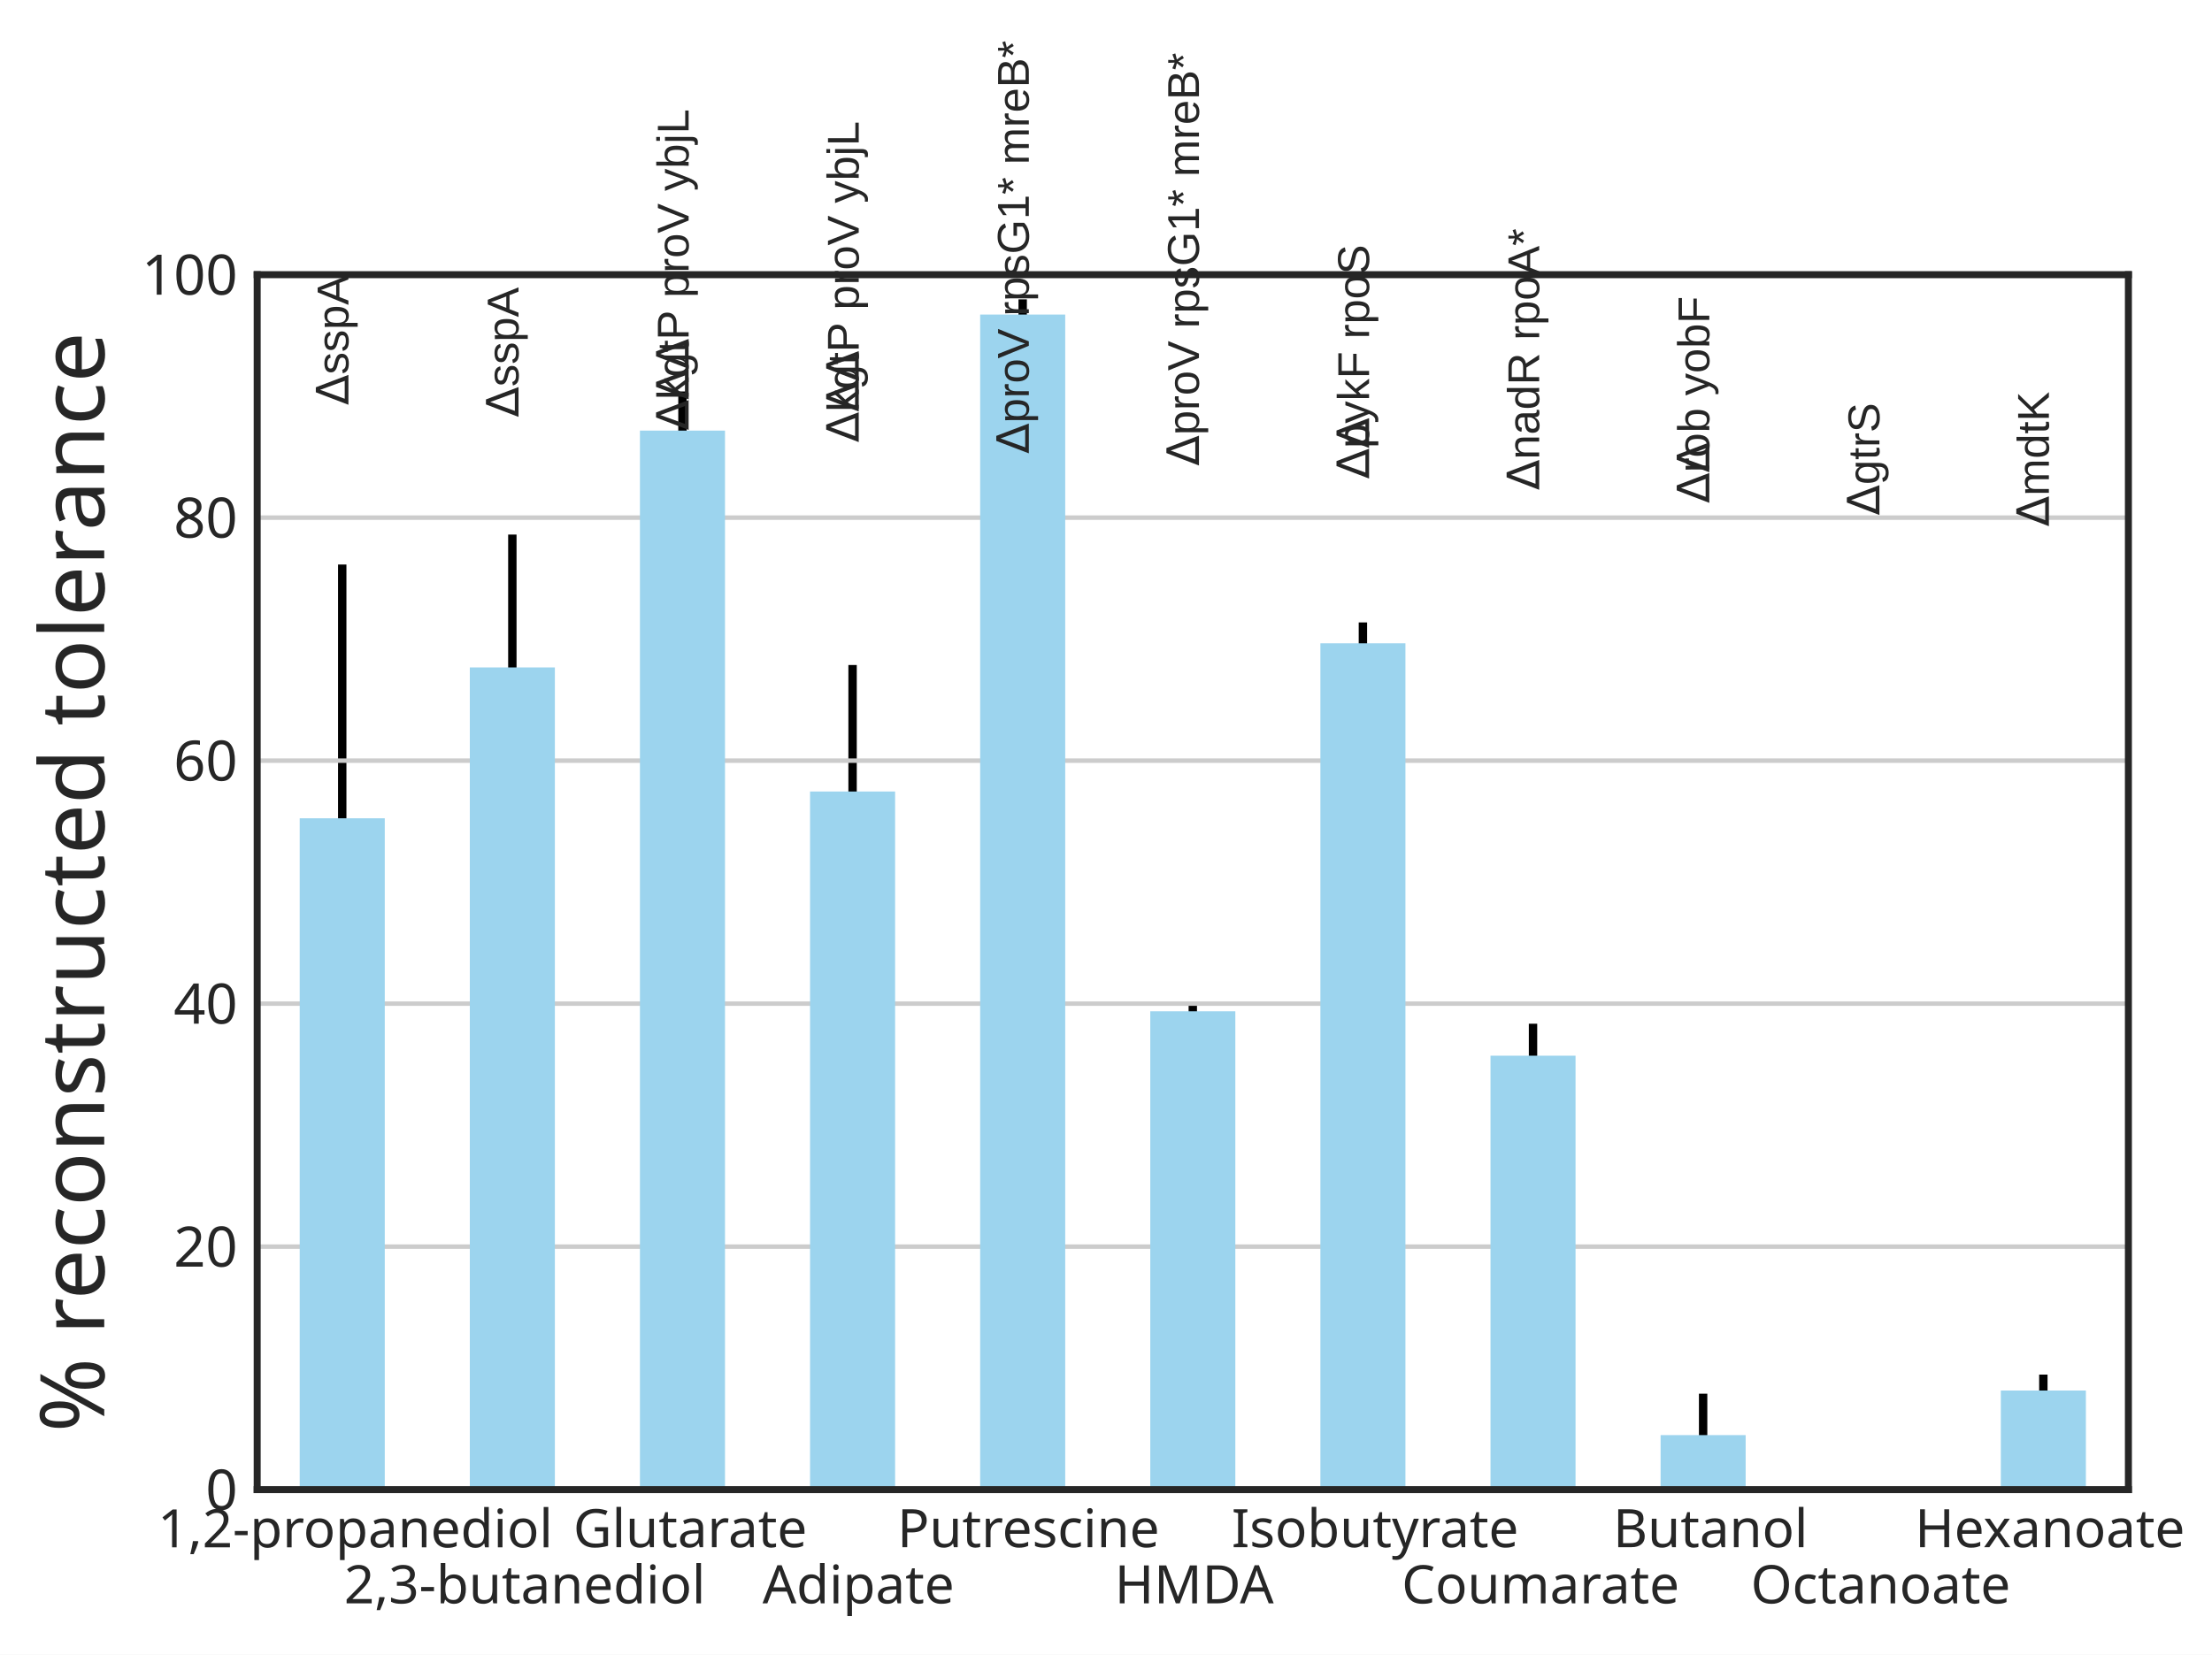
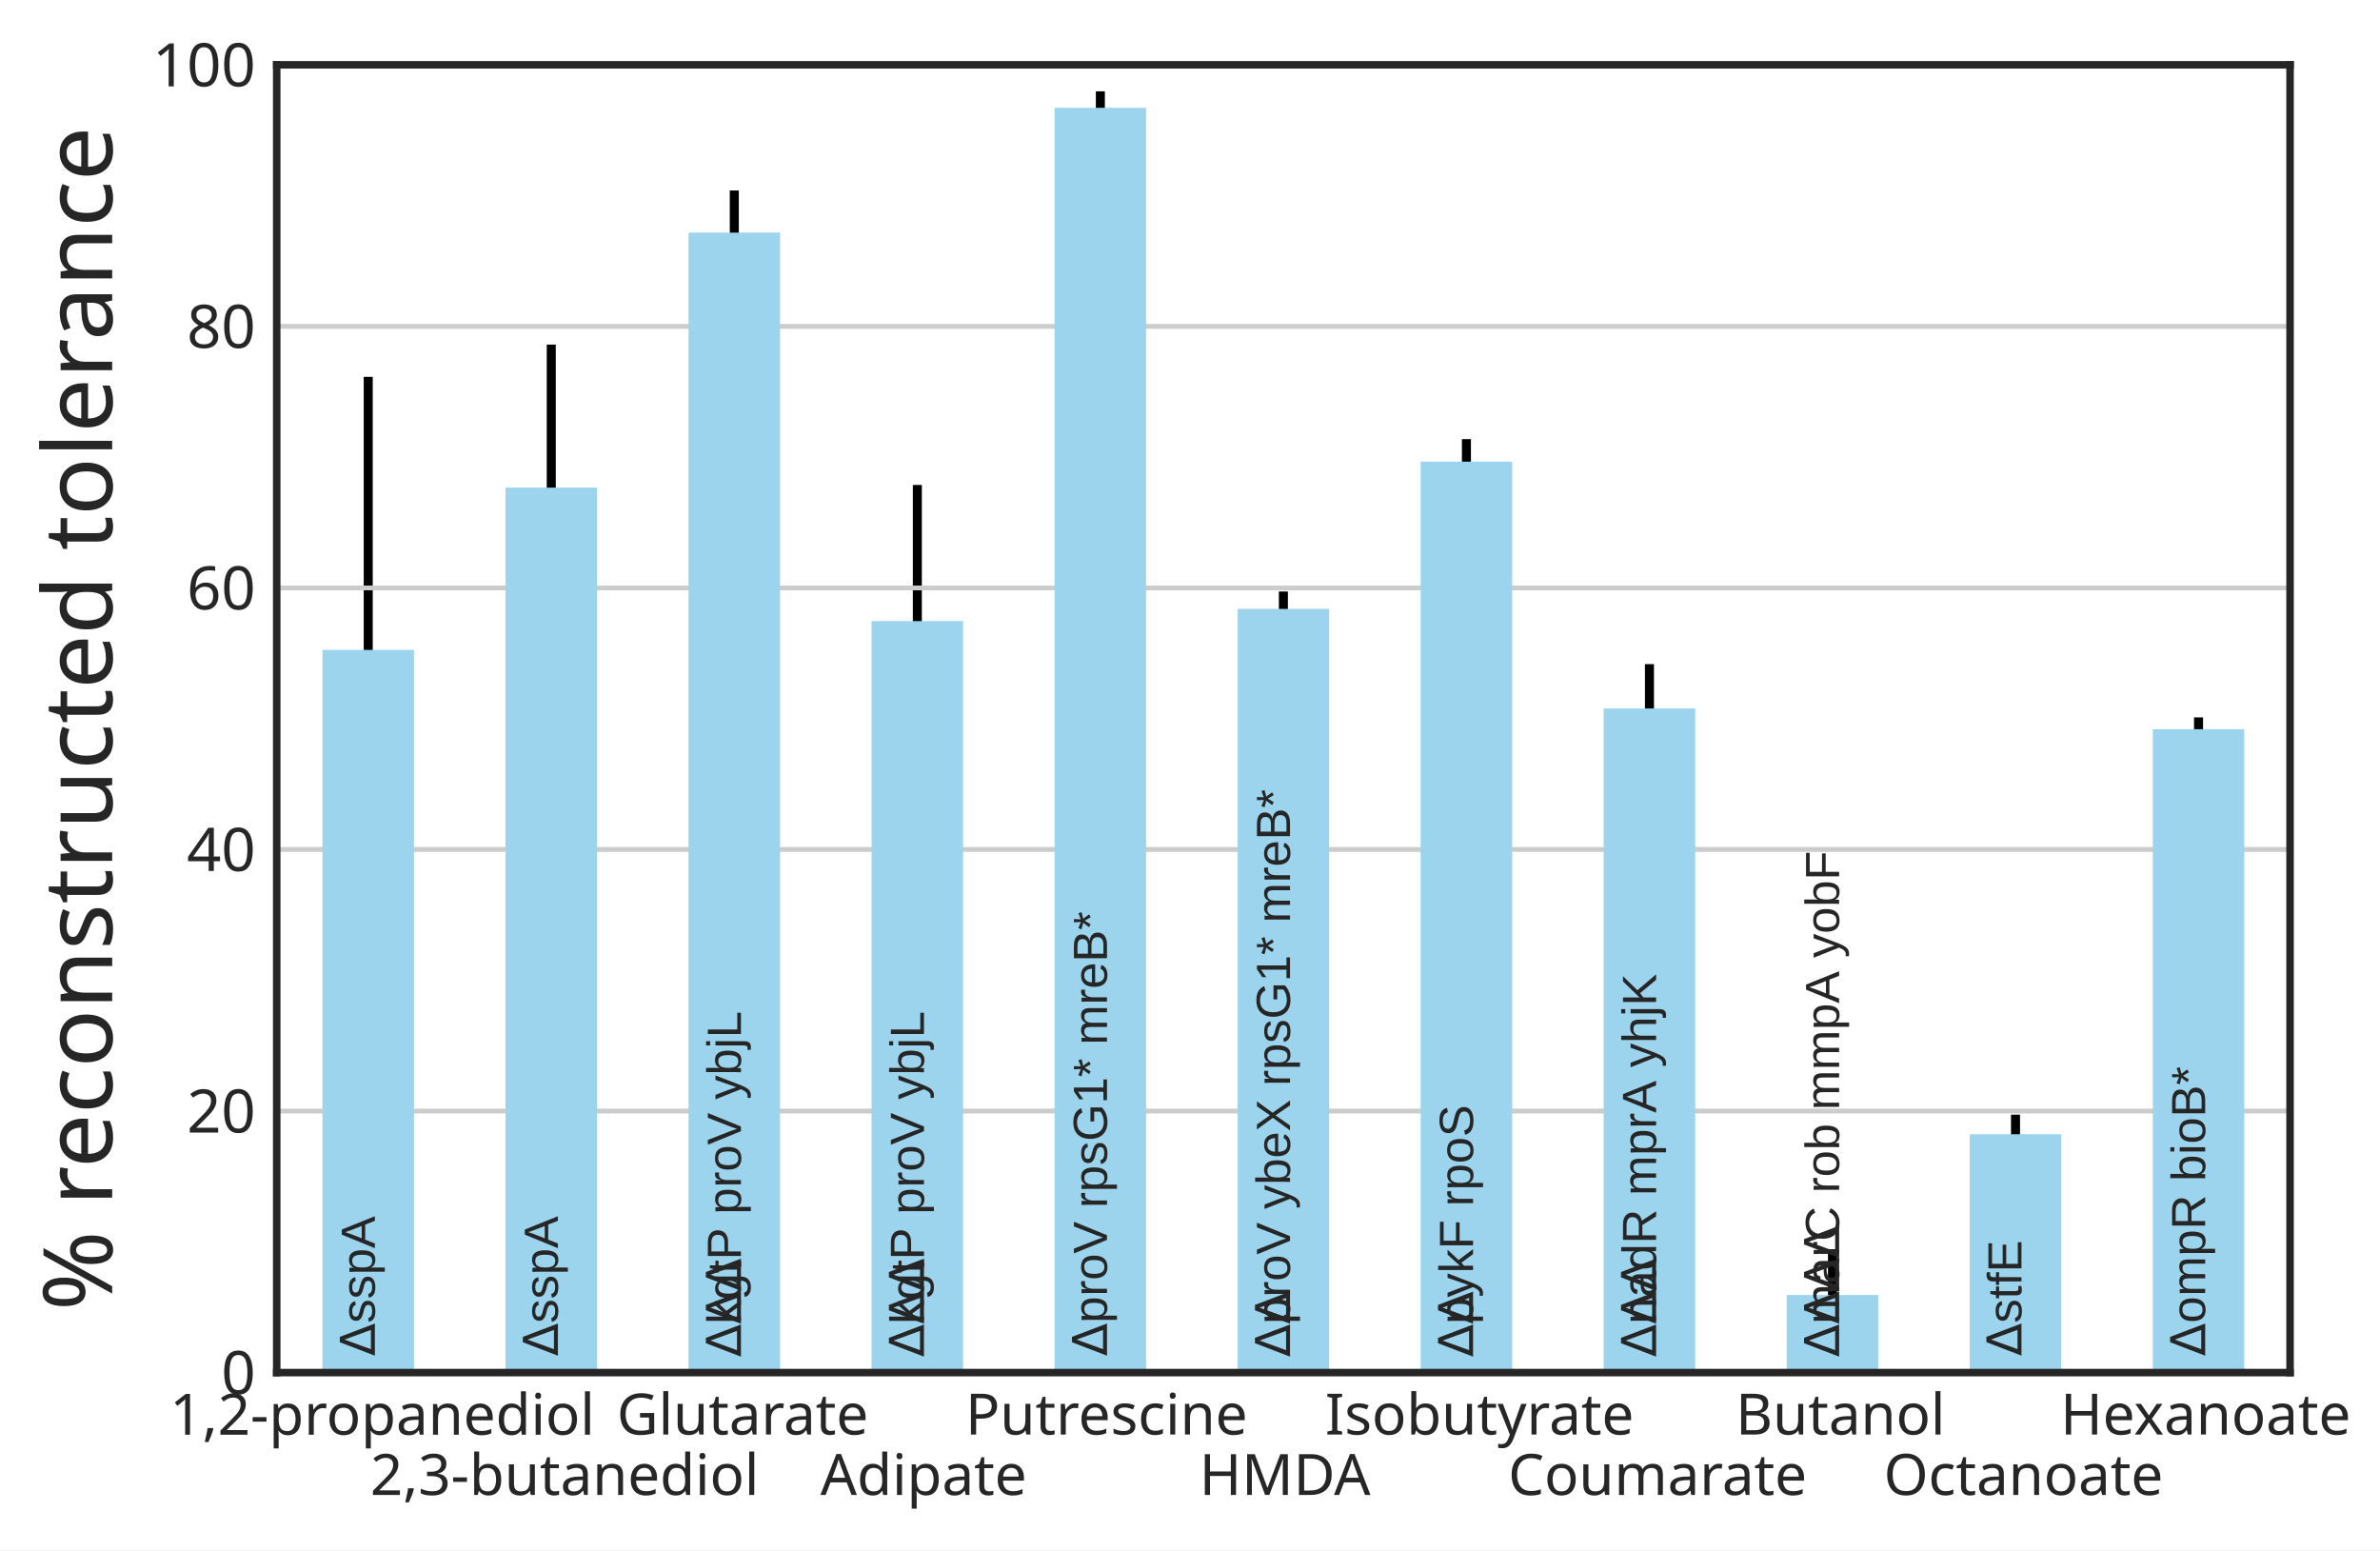
- <svg xmlns="http://www.w3.org/2000/svg" width="395.771pt" height="296.146pt" viewBox="0 0 395.771 296.146" version="1.1">
+ <svg xmlns="http://www.w3.org/2000/svg" width="395.771pt" height="257.766pt" viewBox="0 0 395.771 257.766" version="1.1">
  <defs>
    <style type="text/css">*{stroke-linejoin: round; stroke-linecap: butt}</style>
  </defs>
  <g id="figure_1">
    <g id="patch_1">
-       <path d="M 0 296.146  L 395.771 296.146  L 395.771 0  L 0 0  z " style="fill: #ffffff" />
+       <path d="M 0 257.766  L 395.771 257.766  L 395.771 0  L 0 0  z " style="fill: #ffffff" />
    </g>
    <g id="axes_1">
      <g id="patch_2">
-         <path d="M 46.015 266.598  L 380.815 266.598  L 380.815 49.158  L 46.015 49.158  z " style="fill: #ffffff" />
+         <path d="M 46.015 228.219  L 380.815 228.219  L 380.815 10.779  L 46.015 10.779  z " style="fill: #ffffff" />
      </g>
      <g id="LineCollection_1">
-         <path d="M 61.233 191.856  L 61.233 101.035  " clip-path="url(#p9b8a5e3dac)" style="fill: none; stroke: #000000; stroke-width: 1.5" />
-         <path d="M 91.67 143.231  L 91.67 95.673  " clip-path="url(#p9b8a5e3dac)" style="fill: none; stroke: #000000; stroke-width: 1.5" />
-         <path d="M 122.106 84.071  L 122.106 70.054  " clip-path="url(#p9b8a5e3dac)" style="fill: none; stroke: #000000; stroke-width: 1.5" />
-         <path d="M 152.543 164.288  L 152.543 119.013  " clip-path="url(#p9b8a5e3dac)" style="fill: none; stroke: #000000; stroke-width: 1.5" />
-         <path d="M 182.979 59.027  L 182.979 53.569  " clip-path="url(#p9b8a5e3dac)" style="fill: none; stroke: #000000; stroke-width: 1.5" />
-         <path d="M 213.415 182.561  L 213.415 179.42  " clip-path="url(#p9b8a5e3dac)" style="fill: none; stroke: #000000; stroke-width: 1.5" />
-         <path d="M 243.852 118.877  L 243.852 111.394  " clip-path="url(#p9b8a5e3dac)" style="fill: none; stroke: #000000; stroke-width: 1.5" />
-         <path d="M 274.288 194.652  L 274.288 183.211  " clip-path="url(#p9b8a5e3dac)" style="fill: none; stroke: #000000; stroke-width: 1.5" />
-         <path d="M 304.724 264.261  L 304.724 249.426  " clip-path="url(#p9b8a5e3dac)" style="fill: none; stroke: #000000; stroke-width: 1.5" />
-         <path clip-path="url(#p9b8a5e3dac)" style="fill: none; stroke: #000000; stroke-width: 1.5" />
-         <path d="M 365.597 251.704  L 365.597 246.01  " clip-path="url(#p9b8a5e3dac)" style="fill: none; stroke: #000000; stroke-width: 1.5" />
+         <path d="M 61.233 153.476  L 61.233 62.656  " clip-path="url(#p52af114372)" style="fill: none; stroke: #000000; stroke-width: 1.5" />
+         <path d="M 91.67 104.852  L 91.67 57.294  " clip-path="url(#p52af114372)" style="fill: none; stroke: #000000; stroke-width: 1.5" />
+         <path d="M 122.106 45.692  L 122.106 31.675  " clip-path="url(#p52af114372)" style="fill: none; stroke: #000000; stroke-width: 1.5" />
+         <path d="M 152.543 125.908  L 152.543 80.634  " clip-path="url(#p52af114372)" style="fill: none; stroke: #000000; stroke-width: 1.5" />
+         <path d="M 182.979 20.647  L 182.979 15.19  " clip-path="url(#p52af114372)" style="fill: none; stroke: #000000; stroke-width: 1.5" />
+         <path d="M 213.415 104.125  L 213.415 98.356  " clip-path="url(#p52af114372)" style="fill: none; stroke: #000000; stroke-width: 1.5" />
+         <path d="M 243.852 80.497  L 243.852 73.015  " clip-path="url(#p52af114372)" style="fill: none; stroke: #000000; stroke-width: 1.5" />
+         <path d="M 274.288 125.162  L 274.288 110.427  " clip-path="url(#p52af114372)" style="fill: none; stroke: #000000; stroke-width: 1.5" />
+         <path d="M 304.724 222.938  L 304.724 207.708  " clip-path="url(#p52af114372)" style="fill: none; stroke: #000000; stroke-width: 1.5" />
+         <path d="M 335.161 191.832  L 335.161 185.334  " clip-path="url(#p52af114372)" style="fill: none; stroke: #000000; stroke-width: 1.5" />
+         <path d="M 365.597 123.208  L 365.597 119.283  " clip-path="url(#p52af114372)" style="fill: none; stroke: #000000; stroke-width: 1.5" />
      </g>
      <g id="line2d_1" />
      <g id="matplotlib.axis_1">
        <g id="xtick_1">
          <g id="line2d_2" />
          <g id="text_1">
-             <text style="fill: #262626; font: 9.5px 'sans-serif'" transform="translate(28.22545 276.9265)">1,2-propanediol</text>
-             <text style="fill: #262626; font: 9.5px 'sans-serif'" transform="translate(61.23349 286.9746)" />
+             <text style="fill: #262626; font: 9.5px 'sans-serif'" transform="translate(28.22545 238.547)">1,2-propanediol</text>
+             <text style="fill: #262626; font: 9.5px 'sans-serif'" transform="translate(61.23349 248.5951)" />
          </g>
        </g>
        <g id="xtick_2">
          <g id="line2d_3" />
          <g id="text_2">
-             <text style="fill: #262626; font: 9.5px 'sans-serif'" transform="translate(91.66986 276.8983)" />
-             <text style="fill: #262626; font: 9.5px 'sans-serif'" transform="translate(61.56525 286.9464)">2,3-butanediol</text>
+             <text style="fill: #262626; font: 9.5px 'sans-serif'" transform="translate(91.66986 238.5188)" />
+             <text style="fill: #262626; font: 9.5px 'sans-serif'" transform="translate(61.56525 248.5669)">2,3-butanediol</text>
          </g>
        </g>
        <g id="xtick_3">
          <g id="line2d_4" />
          <g id="text_3">
-             <text style="fill: #262626; font: 9.5px 'sans-serif'" transform="translate(102.5696 276.8983)">Glutarate</text>
-             <text style="fill: #262626; font: 9.5px 'sans-serif'" transform="translate(122.1062 286.9464)" />
+             <text style="fill: #262626; font: 9.5px 'sans-serif'" transform="translate(102.5696 238.5188)">Glutarate</text>
+             <text style="fill: #262626; font: 9.5px 'sans-serif'" transform="translate(122.1062 248.5669)" />
          </g>
        </g>
        <g id="xtick_4">
          <g id="line2d_5" />
          <g id="text_4">
-             <text style="fill: #262626; font: 9.5px 'sans-serif'" transform="translate(152.5426 276.8983)" />
-             <text style="fill: #262626; font: 9.5px 'sans-serif'" transform="translate(136.4334 286.9464)">Adipate</text>
+             <text style="fill: #262626; font: 9.5px 'sans-serif'" transform="translate(152.5426 238.5188)" />
+             <text style="fill: #262626; font: 9.5px 'sans-serif'" transform="translate(136.4334 248.5669)">Adipate</text>
          </g>
        </g>
        <g id="xtick_5">
          <g id="line2d_6" />
          <g id="text_5">
-             <text style="fill: #262626; font: 9.5px 'sans-serif'" transform="translate(160.5382 276.8983)">Putrescine</text>
-             <text style="fill: #262626; font: 9.5px 'sans-serif'" transform="translate(182.9789 286.9464)" />
+             <text style="fill: #262626; font: 9.5px 'sans-serif'" transform="translate(160.5382 238.5188)">Putrescine</text>
+             <text style="fill: #262626; font: 9.5px 'sans-serif'" transform="translate(182.9789 248.5669)" />
          </g>
        </g>
        <g id="xtick_6">
          <g id="line2d_7" />
          <g id="text_6">
-             <text style="fill: #262626; font: 9.5px 'sans-serif'" transform="translate(213.4153 276.8983)" />
-             <text style="fill: #262626; font: 9.5px 'sans-serif'" transform="translate(199.4295 286.9464)">HMDA</text>
+             <text style="fill: #262626; font: 9.5px 'sans-serif'" transform="translate(213.4153 238.5188)" />
+             <text style="fill: #262626; font: 9.5px 'sans-serif'" transform="translate(199.4295 248.5669)">HMDA</text>
          </g>
        </g>
        <g id="xtick_7">
          <g id="line2d_8" />
          <g id="text_7">
-             <text style="fill: #262626; font: 9.5px 'sans-serif'" transform="translate(220.354 276.8983)">Isobutyrate</text>
-             <text style="fill: #262626; font: 9.5px 'sans-serif'" transform="translate(243.8517 287.0577)" />
+             <text style="fill: #262626; font: 9.5px 'sans-serif'" transform="translate(220.354 238.5188)">Isobutyrate</text>
+             <text style="fill: #262626; font: 9.5px 'sans-serif'" transform="translate(243.8517 248.6782)" />
          </g>
        </g>
        <g id="xtick_8">
          <g id="line2d_9" />
          <g id="text_8">
-             <text style="fill: #262626; font: 9.5px 'sans-serif'" transform="translate(274.288 276.8983)" />
-             <text style="fill: #262626; font: 9.5px 'sans-serif'" transform="translate(250.7926 286.9464)">Coumarate</text>
+             <text style="fill: #262626; font: 9.5px 'sans-serif'" transform="translate(274.288 238.5188)" />
+             <text style="fill: #262626; font: 9.5px 'sans-serif'" transform="translate(250.7926 248.5669)">Coumarate</text>
          </g>
        </g>
        <g id="xtick_9">
          <g id="line2d_10" />
          <g id="text_9">
-             <text style="fill: #262626; font: 9.5px 'sans-serif'" transform="translate(288.6152 276.8983)">Butanol</text>
-             <text style="fill: #262626; font: 9.5px 'sans-serif'" transform="translate(304.7244 286.9464)" />
+             <text style="fill: #262626; font: 9.5px 'sans-serif'" transform="translate(288.6152 238.5188)">Butanol</text>
+             <text style="fill: #262626; font: 9.5px 'sans-serif'" transform="translate(304.7244 248.5669)" />
          </g>
        </g>
        <g id="xtick_10">
          <g id="line2d_11" />
          <g id="text_10">
-             <text style="fill: #262626; font: 9.5px 'sans-serif'" transform="translate(335.1608 276.8983)" />
-             <text style="fill: #262626; font: 9.5px 'sans-serif'" transform="translate(313.2447 286.9464)">Octanoate</text>
+             <text style="fill: #262626; font: 9.5px 'sans-serif'" transform="translate(335.1608 238.5188)" />
+             <text style="fill: #262626; font: 9.5px 'sans-serif'" transform="translate(313.2447 248.5669)">Octanoate</text>
          </g>
        </g>
        <g id="xtick_11">
          <g id="line2d_12" />
          <g id="text_11">
-             <text style="fill: #262626; font: 9.5px 'sans-serif'" transform="translate(342.6235 276.8983)">Hexanoate</text>
-             <text style="fill: #262626; font: 9.5px 'sans-serif'" transform="translate(365.5971 286.9464)" />
+             <text style="fill: #262626; font: 9.5px 'sans-serif'" transform="translate(342.6235 238.5188)">Hexanoate</text>
+             <text style="fill: #262626; font: 9.5px 'sans-serif'" transform="translate(365.5971 248.5669)" />
          </g>
        </g>
      </g>
      <g id="matplotlib.axis_2">
        <g id="ytick_1">
          <g id="line2d_13">
-             <path d="M 46.015 266.598  L 380.815 266.598  " clip-path="url(#p9b8a5e3dac)" style="fill: none; stroke: #cccccc; stroke-width: 0.8; stroke-linecap: round" />
+             <path d="M 46.015 228.219  L 380.815 228.219  " clip-path="url(#p52af114372)" style="fill: none; stroke: #cccccc; stroke-width: 0.8; stroke-linecap: round" />
          </g>
          <g id="line2d_14" />
          <g id="text_12">
-             <text style="fill: #262626; font: 10px 'sans-serif'; text-anchor: end" x="42.515" y="270.177" transform="rotate(-0, 42.51531, 270.1773)">0</text>
+             <text style="fill: #262626; font: 10px 'sans-serif'; text-anchor: end" x="42.515" y="231.798" transform="rotate(-0, 42.51531, 231.7978)">0</text>
          </g>
        </g>
        <g id="ytick_2">
          <g id="line2d_15">
-             <path d="M 46.015 223.11  L 380.815 223.11  " clip-path="url(#p9b8a5e3dac)" style="fill: none; stroke: #cccccc; stroke-width: 0.8; stroke-linecap: round" />
+             <path d="M 46.015 184.731  L 380.815 184.731  " clip-path="url(#p52af114372)" style="fill: none; stroke: #cccccc; stroke-width: 0.8; stroke-linecap: round" />
          </g>
          <g id="line2d_16" />
          <g id="text_13">
-             <text style="fill: #262626; font: 10px 'sans-serif'; text-anchor: end" x="42.515" y="226.689" transform="rotate(-0, 42.51531, 226.6893)">20</text>
+             <text style="fill: #262626; font: 10px 'sans-serif'; text-anchor: end" x="42.515" y="188.31" transform="rotate(-0, 42.51531, 188.3098)">20</text>
          </g>
        </g>
        <g id="ytick_3">
          <g id="line2d_17">
-             <path d="M 46.015 179.622  L 380.815 179.622  " clip-path="url(#p9b8a5e3dac)" style="fill: none; stroke: #cccccc; stroke-width: 0.8; stroke-linecap: round" />
+             <path d="M 46.015 141.243  L 380.815 141.243  " clip-path="url(#p52af114372)" style="fill: none; stroke: #cccccc; stroke-width: 0.8; stroke-linecap: round" />
          </g>
          <g id="line2d_18" />
          <g id="text_14">
-             <text style="fill: #262626; font: 10px 'sans-serif'; text-anchor: end" x="42.515" y="183.201" transform="rotate(-0, 42.51531, 183.2013)">40</text>
+             <text style="fill: #262626; font: 10px 'sans-serif'; text-anchor: end" x="42.515" y="144.822" transform="rotate(-0, 42.51531, 144.8218)">40</text>
          </g>
        </g>
        <g id="ytick_4">
          <g id="line2d_19">
-             <path d="M 46.015 136.134  L 380.815 136.134  " clip-path="url(#p9b8a5e3dac)" style="fill: none; stroke: #cccccc; stroke-width: 0.8; stroke-linecap: round" />
+             <path d="M 46.015 97.755  L 380.815 97.755  " clip-path="url(#p52af114372)" style="fill: none; stroke: #cccccc; stroke-width: 0.8; stroke-linecap: round" />
          </g>
          <g id="line2d_20" />
          <g id="text_15">
-             <text style="fill: #262626; font: 10px 'sans-serif'; text-anchor: end" x="42.515" y="139.713" transform="rotate(-0, 42.51531, 139.7133)">60</text>
+             <text style="fill: #262626; font: 10px 'sans-serif'; text-anchor: end" x="42.515" y="101.334" transform="rotate(-0, 42.51531, 101.3338)">60</text>
          </g>
        </g>
        <g id="ytick_5">
          <g id="line2d_21">
-             <path d="M 46.015 92.646  L 380.815 92.646  " clip-path="url(#p9b8a5e3dac)" style="fill: none; stroke: #cccccc; stroke-width: 0.8; stroke-linecap: round" />
+             <path d="M 46.015 54.267  L 380.815 54.267  " clip-path="url(#p52af114372)" style="fill: none; stroke: #cccccc; stroke-width: 0.8; stroke-linecap: round" />
          </g>
          <g id="line2d_22" />
          <g id="text_16">
-             <text style="fill: #262626; font: 10px 'sans-serif'; text-anchor: end" x="42.515" y="96.225" transform="rotate(-0, 42.51531, 96.22531)">80</text>
+             <text style="fill: #262626; font: 10px 'sans-serif'; text-anchor: end" x="42.515" y="57.846" transform="rotate(-0, 42.51531, 57.84581)">80</text>
          </g>
        </g>
        <g id="ytick_6">
          <g id="line2d_23">
-             <path d="M 46.015 49.158  L 380.815 49.158  " clip-path="url(#p9b8a5e3dac)" style="fill: none; stroke: #cccccc; stroke-width: 0.8; stroke-linecap: round" />
+             <path d="M 46.015 10.779  L 380.815 10.779  " clip-path="url(#p52af114372)" style="fill: none; stroke: #cccccc; stroke-width: 0.8; stroke-linecap: round" />
          </g>
          <g id="line2d_24" />
          <g id="text_17">
-             <text style="fill: #262626; font: 10px 'sans-serif'; text-anchor: end" x="42.515" y="52.737" transform="rotate(-0, 42.51531, 52.73731)">100</text>
+             <text style="fill: #262626; font: 10px 'sans-serif'; text-anchor: end" x="42.515" y="14.358" transform="rotate(-0, 42.51531, 14.35781)">100</text>
          </g>
        </g>
        <g id="text_18">
-           <text style="fill: #262626; font: 16px 'sans-serif'; text-anchor: middle" x="18.652" y="157.878" transform="rotate(-90, 18.6525, 157.8784)">% reconstructed tolerance</text>
+           <text style="fill: #262626; font: 16px 'sans-serif'; text-anchor: middle" x="18.652" y="119.499" transform="rotate(-90, 18.6525, 119.4989)">% reconstructed tolerance</text>
        </g>
      </g>
      <g id="patch_3">
-         <path d="M 53.624 266.598  L 68.843 266.598  L 68.843 146.446  L 53.624 146.446  z " clip-path="url(#p9b8a5e3dac)" style="fill: #9cd4ee" />
+         <path d="M 53.624 228.219  L 68.843 228.219  L 68.843 108.066  L 53.624 108.066  z " clip-path="url(#p52af114372)" style="fill: #9cd4ee" />
      </g>
      <g id="patch_4">
-         <path d="M 84.061 266.598  L 99.279 266.598  L 99.279 119.452  L 84.061 119.452  z " clip-path="url(#p9b8a5e3dac)" style="fill: #9cd4ee" />
+         <path d="M 84.061 228.219  L 99.279 228.219  L 99.279 81.073  L 84.061 81.073  z " clip-path="url(#p52af114372)" style="fill: #9cd4ee" />
      </g>
      <g id="patch_5">
-         <path d="M 114.497 266.598  L 129.715 266.598  L 129.715 77.063  L 114.497 77.063  z " clip-path="url(#p9b8a5e3dac)" style="fill: #9cd4ee" />
+         <path d="M 114.497 228.219  L 129.715 228.219  L 129.715 38.683  L 114.497 38.683  z " clip-path="url(#p52af114372)" style="fill: #9cd4ee" />
      </g>
      <g id="patch_6">
-         <path d="M 144.933 266.598  L 160.152 266.598  L 160.152 141.65  L 144.933 141.65  z " clip-path="url(#p9b8a5e3dac)" style="fill: #9cd4ee" />
+         <path d="M 144.933 228.219  L 160.152 228.219  L 160.152 103.271  L 144.933 103.271  z " clip-path="url(#p52af114372)" style="fill: #9cd4ee" />
      </g>
      <g id="patch_7">
-         <path d="M 175.37 266.598  L 190.588 266.598  L 190.588 56.298  L 175.37 56.298  z " clip-path="url(#p9b8a5e3dac)" style="fill: #9cd4ee" />
+         <path d="M 175.37 228.219  L 190.588 228.219  L 190.588 17.918  L 175.37 17.918  z " clip-path="url(#p52af114372)" style="fill: #9cd4ee" />
      </g>
      <g id="patch_8">
-         <path d="M 205.806 266.598  L 221.024 266.598  L 221.024 180.99  L 205.806 180.99  z " clip-path="url(#p9b8a5e3dac)" style="fill: #9cd4ee" />
+         <path d="M 205.806 228.219  L 221.024 228.219  L 221.024 101.24  L 205.806 101.24  z " clip-path="url(#p52af114372)" style="fill: #9cd4ee" />
      </g>
      <g id="patch_9">
-         <path d="M 236.243 266.598  L 251.461 266.598  L 251.461 115.135  L 236.243 115.135  z " clip-path="url(#p9b8a5e3dac)" style="fill: #9cd4ee" />
+         <path d="M 236.243 228.219  L 251.461 228.219  L 251.461 76.756  L 236.243 76.756  z " clip-path="url(#p52af114372)" style="fill: #9cd4ee" />
      </g>
      <g id="patch_10">
-         <path d="M 266.679 266.598  L 281.897 266.598  L 281.897 188.931  L 266.679 188.931  z " clip-path="url(#p9b8a5e3dac)" style="fill: #9cd4ee" />
+         <path d="M 266.679 228.219  L 281.897 228.219  L 281.897 117.795  L 266.679 117.795  z " clip-path="url(#p52af114372)" style="fill: #9cd4ee" />
      </g>
      <g id="patch_11">
-         <path d="M 297.115 266.598  L 312.333 266.598  L 312.333 256.843  L 297.115 256.843  z " clip-path="url(#p9b8a5e3dac)" style="fill: #9cd4ee" />
+         <path d="M 297.115 228.219  L 312.333 228.219  L 312.333 215.323  L 297.115 215.323  z " clip-path="url(#p52af114372)" style="fill: #9cd4ee" />
      </g>
      <g id="patch_12">
-         <path d="M 327.552 266.598  L 342.77 266.598  L 342.77 358.547  L 327.552 358.547  z " clip-path="url(#p9b8a5e3dac)" style="fill: #9cd4ee" />
+         <path d="M 327.552 228.219  L 342.77 228.219  L 342.77 188.583  L 327.552 188.583  z " clip-path="url(#p52af114372)" style="fill: #9cd4ee" />
      </g>
      <g id="patch_13">
-         <path d="M 357.988 266.598  L 373.206 266.598  L 373.206 248.857  L 357.988 248.857  z " clip-path="url(#p9b8a5e3dac)" style="fill: #9cd4ee" />
+         <path d="M 357.988 228.219  L 373.206 228.219  L 373.206 121.246  L 357.988 121.246  z " clip-path="url(#p52af114372)" style="fill: #9cd4ee" />
      </g>
      <g id="patch_14">
-         <path d="M 46.015 266.598  L 46.015 49.158  " style="fill: none; stroke: #262626; stroke-width: 1.25; stroke-linejoin: miter; stroke-linecap: square" />
+         <path d="M 46.015 228.219  L 46.015 10.779  " style="fill: none; stroke: #262626; stroke-width: 1.25; stroke-linejoin: miter; stroke-linecap: square" />
      </g>
      <g id="patch_15">
-         <path d="M 380.815 266.598  L 380.815 49.158  " style="fill: none; stroke: #262626; stroke-width: 1.25; stroke-linejoin: miter; stroke-linecap: square" />
+         <path d="M 380.815 228.219  L 380.815 10.779  " style="fill: none; stroke: #262626; stroke-width: 1.25; stroke-linejoin: miter; stroke-linecap: square" />
      </g>
      <g id="patch_16">
-         <path d="M 46.015 266.598  L 380.815 266.598  " style="fill: none; stroke: #262626; stroke-width: 1.25; stroke-linejoin: miter; stroke-linecap: square" />
+         <path d="M 46.015 228.219  L 380.815 228.219  " style="fill: none; stroke: #262626; stroke-width: 1.25; stroke-linejoin: miter; stroke-linecap: square" />
      </g>
      <g id="patch_17">
-         <path d="M 46.015 49.158  L 380.815 49.158  " style="fill: none; stroke: #262626; stroke-width: 1.25; stroke-linejoin: miter; stroke-linecap: square" />
+         <path d="M 46.015 10.779  L 380.815 10.779  " style="fill: none; stroke: #262626; stroke-width: 1.25; stroke-linejoin: miter; stroke-linecap: square" />
      </g>
      <g id="text_19">
-         <g style="fill: #262626" transform="translate(62.50804 72.5024)rotate(-90)">
+         <g style="fill: #262626" transform="translate(62.50804 225.4701)rotate(-90)">
          <text>
            <tspan style="font: 8px 'DejaVu Sans'" x="0" y="-0.172">Δ</tspan>
            <tspan style="font: 8px 'Arial'" x="5.473 9.473 13.473 17.922" y="-0.172">sspA</tspan>
          </text>
        </g>
      </g>
      <g id="text_20">
-         <g style="fill: #262626" transform="translate(92.9444 74.6768)rotate(-90)">
+         <g style="fill: #262626" transform="translate(92.9444 225.4701)rotate(-90)">
          <text>
            <tspan style="font: 8px 'DejaVu Sans'" x="0" y="-0.172">Δ</tspan>
            <tspan style="font: 8px 'Arial'" x="5.473 9.473 13.473 17.922" y="-0.172">sspA</tspan>
          </text>
        </g>
      </g>
      <g id="text_21">
-         <g style="fill: #262626" transform="translate(123.3808 77.0112)rotate(-90)">
+         <g style="fill: #262626" transform="translate(123.3808 225.6301)rotate(-90)">
          <text>
            <tspan style="font: 8px 'DejaVu Sans'" x="0 23.703 48.297" y="-0.172">ΔΔΔ</tspan>
            <tspan style="font: 8px 'Arial'" x="5.473 9.473 13.922 16.145 21.48 29.176 33.625 36.289 40.738 46.074 53.77 57.77 62.219 63.996" y="-0.172">kgtP proV ybjL</tspan>
          </text>
        </g>
      </g>
      <g id="text_22">
-         <g style="fill: #262626" transform="translate(153.8171 79.1856)rotate(-90)">
+         <g style="fill: #262626" transform="translate(153.8171 225.6301)rotate(-90)">
          <text>
            <tspan style="font: 8px 'DejaVu Sans'" x="0 23.703 48.297" y="-0.172">ΔΔΔ</tspan>
            <tspan style="font: 8px 'Arial'" x="5.473 9.473 13.922 16.145 21.48 29.176 33.625 36.289 40.738 46.074 53.77 57.77 62.219 63.996" y="-0.172">kgtP proV ybjL</tspan>
          </text>
        </g>
      </g>
      <g id="text_23">
-         <g style="fill: #262626" transform="translate(184.2535 81.2)rotate(-90)">
+         <g style="fill: #262626" transform="translate(184.2535 225.4701)rotate(-90)">
          <text>
            <tspan style="font: 8px 'DejaVu Sans'" x="0" y="-0.172">Δ</tspan>
            <tspan style="font: 8px 'Arial'" x="5.473 9.922 12.586 17.035 22.371 24.594 27.258 31.707 35.707 41.93 46.379 49.492 51.715 58.379 61.043 65.492 70.828" y="-0.172">proV rpsG1* mreB*</tspan>
          </text>
        </g>
      </g>
      <g id="text_24">
-         <g style="fill: #262626" transform="translate(214.6899 83.3744)rotate(-90)">
-           <text>
-             <tspan style="font: 8px 'DejaVu Sans'" x="0" y="-0.172">Δ</tspan>
-             <tspan style="font: 8px 'Arial'" x="5.473 9.922 12.586 17.035 22.371 24.594 27.258 31.707 35.707 41.93 46.379 49.492 51.715 58.379 61.043 65.492 70.828" y="-0.172">proV rpsG1* mreB*</tspan>
+         <g style="fill: #262626" transform="translate(214.6899 225.6301)rotate(-90)">
+           <text>
+             <tspan style="font: 8px 'DejaVu Sans'" x="0 24.594" y="-0.172">ΔΔ</tspan>
+             <tspan style="font: 8px 'Arial'" x="5.473 9.922 12.586 17.035 22.371 30.066 34.066 38.516 42.965 48.301 50.523 53.188 57.637 61.637 67.859 72.309 75.422 77.645 84.309 86.973 91.422 96.758" y="-0.172">proV ybeX rpsG1* mreB*</tspan>
          </text>
        </g>
      </g>
      <g id="text_25">
-         <g style="fill: #262626" transform="translate(245.1262 85.7088)rotate(-90)">
+         <g style="fill: #262626" transform="translate(245.1262 225.6301)rotate(-90)">
          <text>
            <tspan style="font: 8px 'DejaVu Sans'" x="0 25.031" y="-0.172">ΔΔ</tspan>
            <tspan style="font: 8px 'Arial'" x="5.473 9.922 13.922 17.922 22.809 30.504 33.168 37.617 42.066" y="-0.172">pykF rpoS</tspan>
          </text>
        </g>
      </g>
      <g id="text_26">
-         <g style="fill: #262626" transform="translate(275.5626 87.7232)rotate(-90)">
-           <text>
-             <tspan style="font: 8px 'DejaVu Sans'" x="0" y="-0.172">Δ</tspan>
-             <tspan style="font: 8px 'Arial'" x="5.473 9.922 14.371 18.82 24.598 26.82 29.484 33.934 38.383 43.719" y="-0.172">nadR rpoA*</tspan>
+         <g style="fill: #262626" transform="translate(275.5626 225.6301)rotate(-90)">
+           <text>
+             <tspan style="font: 8px 'DejaVu Sans'" x="0 26.82 53.629" y="-0.172">ΔΔΔ</tspan>
+             <tspan style="font: 8px 'Arial'" x="5.473 9.922 14.371 18.82 24.598 32.293 38.957 43.406 46.07 51.406 59.102 63.102 67.551 69.328" y="-0.172">nadR mprA yhjK</tspan>
          </text>
        </g>
      </g>
      <g id="text_27">
-         <g style="fill: #262626" transform="translate(305.9989 90.0576)rotate(-90)">
-           <text>
-             <tspan style="font: 8px 'DejaVu Sans'" x="0 19.258" y="-0.172">ΔΔ</tspan>
-             <tspan style="font: 8px 'Arial'" x="5.473 8.137 12.586 17.035 24.73 28.73 33.18 37.629" y="-0.172">rob yobF</tspan>
+         <g style="fill: #262626" transform="translate(305.9989 225.6301)rotate(-90)">
+           <text>
+             <tspan style="font: 8px 'DejaVu Sans'" x="0 27.25 46.508 77.316" y="-0.172">ΔΔΔΔ</tspan>
+             <tspan style="font: 8px 'Arial'" x="5.473 12.137 16.586 19.25 25.027 32.723 35.387 39.836 44.285 51.98 58.645 65.309 69.758 75.094 82.789 86.789 91.238 95.688" y="-0.172">marC rob mmpA yobF</tspan>
          </text>
        </g>
      </g>
      <g id="text_28">
-         <g style="fill: #262626" transform="translate(336.4353 92.232)rotate(-90)">
-           <text>
-             <tspan style="font: 8px 'DejaVu Sans'" x="0" y="-0.172">Δ</tspan>
-             <tspan style="font: 8px 'Arial'" x="5.473 9.922 12.145 14.809" y="-0.172">gtrS</tspan>
+         <g style="fill: #262626" transform="translate(336.3216 225.4601)rotate(-90)">
+           <text>
+             <tspan style="font: 8px 'DejaVu Sans'" x="0" y="-0.172">Δ</tspan>
+             <tspan style="font: 8px 'Arial'" x="5.473 9.473 11.695 13.918" y="-0.172">stfE</tspan>
          </text>
        </g>
      </g>
      <g id="text_29">
-         <g style="fill: #262626" transform="translate(366.7579 94.2364)rotate(-90)">
-           <text>
-             <tspan style="font: 8px 'DejaVu Sans'" x="0" y="-0.172">Δ</tspan>
-             <tspan style="font: 8px 'Arial'" x="5.473 12.137 16.586 18.809" y="-0.172">mdtK</tspan>
+         <g style="fill: #262626" transform="translate(366.8717 225.4701)rotate(-90)">
+           <text>
+             <tspan style="font: 8px 'DejaVu Sans'" x="0" y="-0.172">Δ</tspan>
+             <tspan style="font: 8px 'Arial'" x="5.473 9.922 16.586 21.035 26.812 29.035 33.484 35.262 39.711 45.047" y="-0.172">ompR bioB*</tspan>
          </text>
        </g>
      </g>
    </g>
  </g>
  <defs>
-     <clipPath id="p9b8a5e3dac">
-       <rect x="46.015" y="49.158" width="334.8" height="217.44" />
+     <clipPath id="p52af114372">
+       <rect x="46.015" y="10.779" width="334.8" height="217.44" />
    </clipPath>
  </defs>
</svg>
